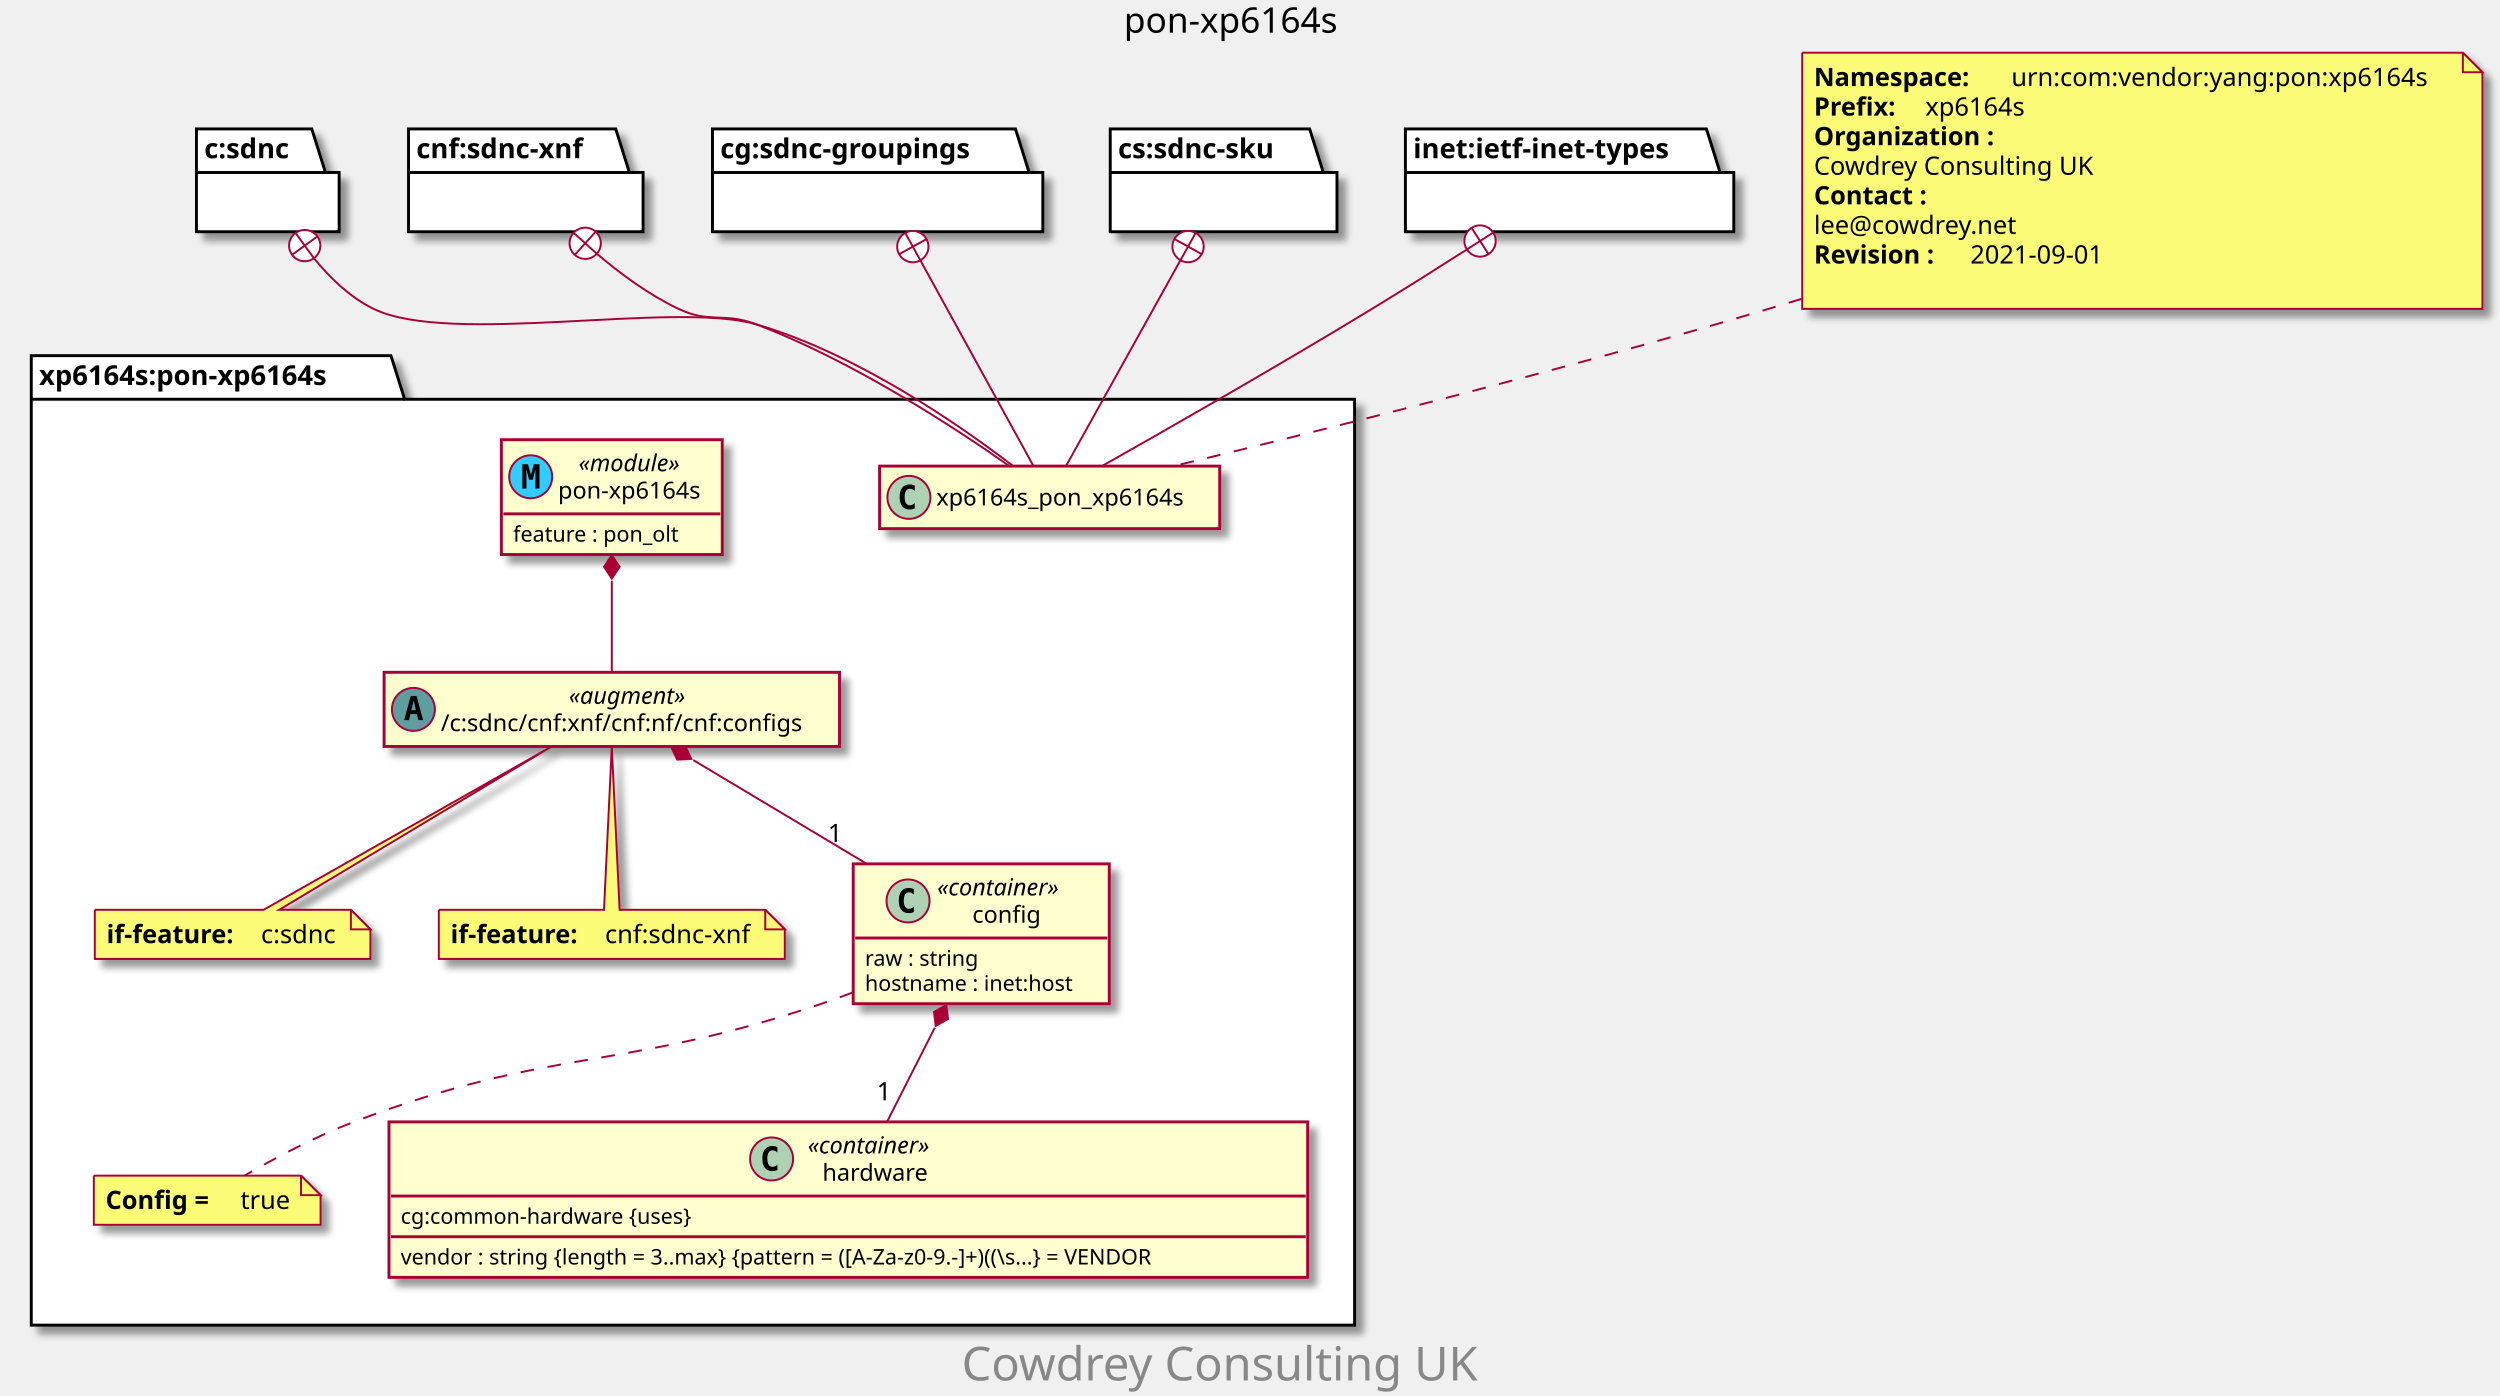
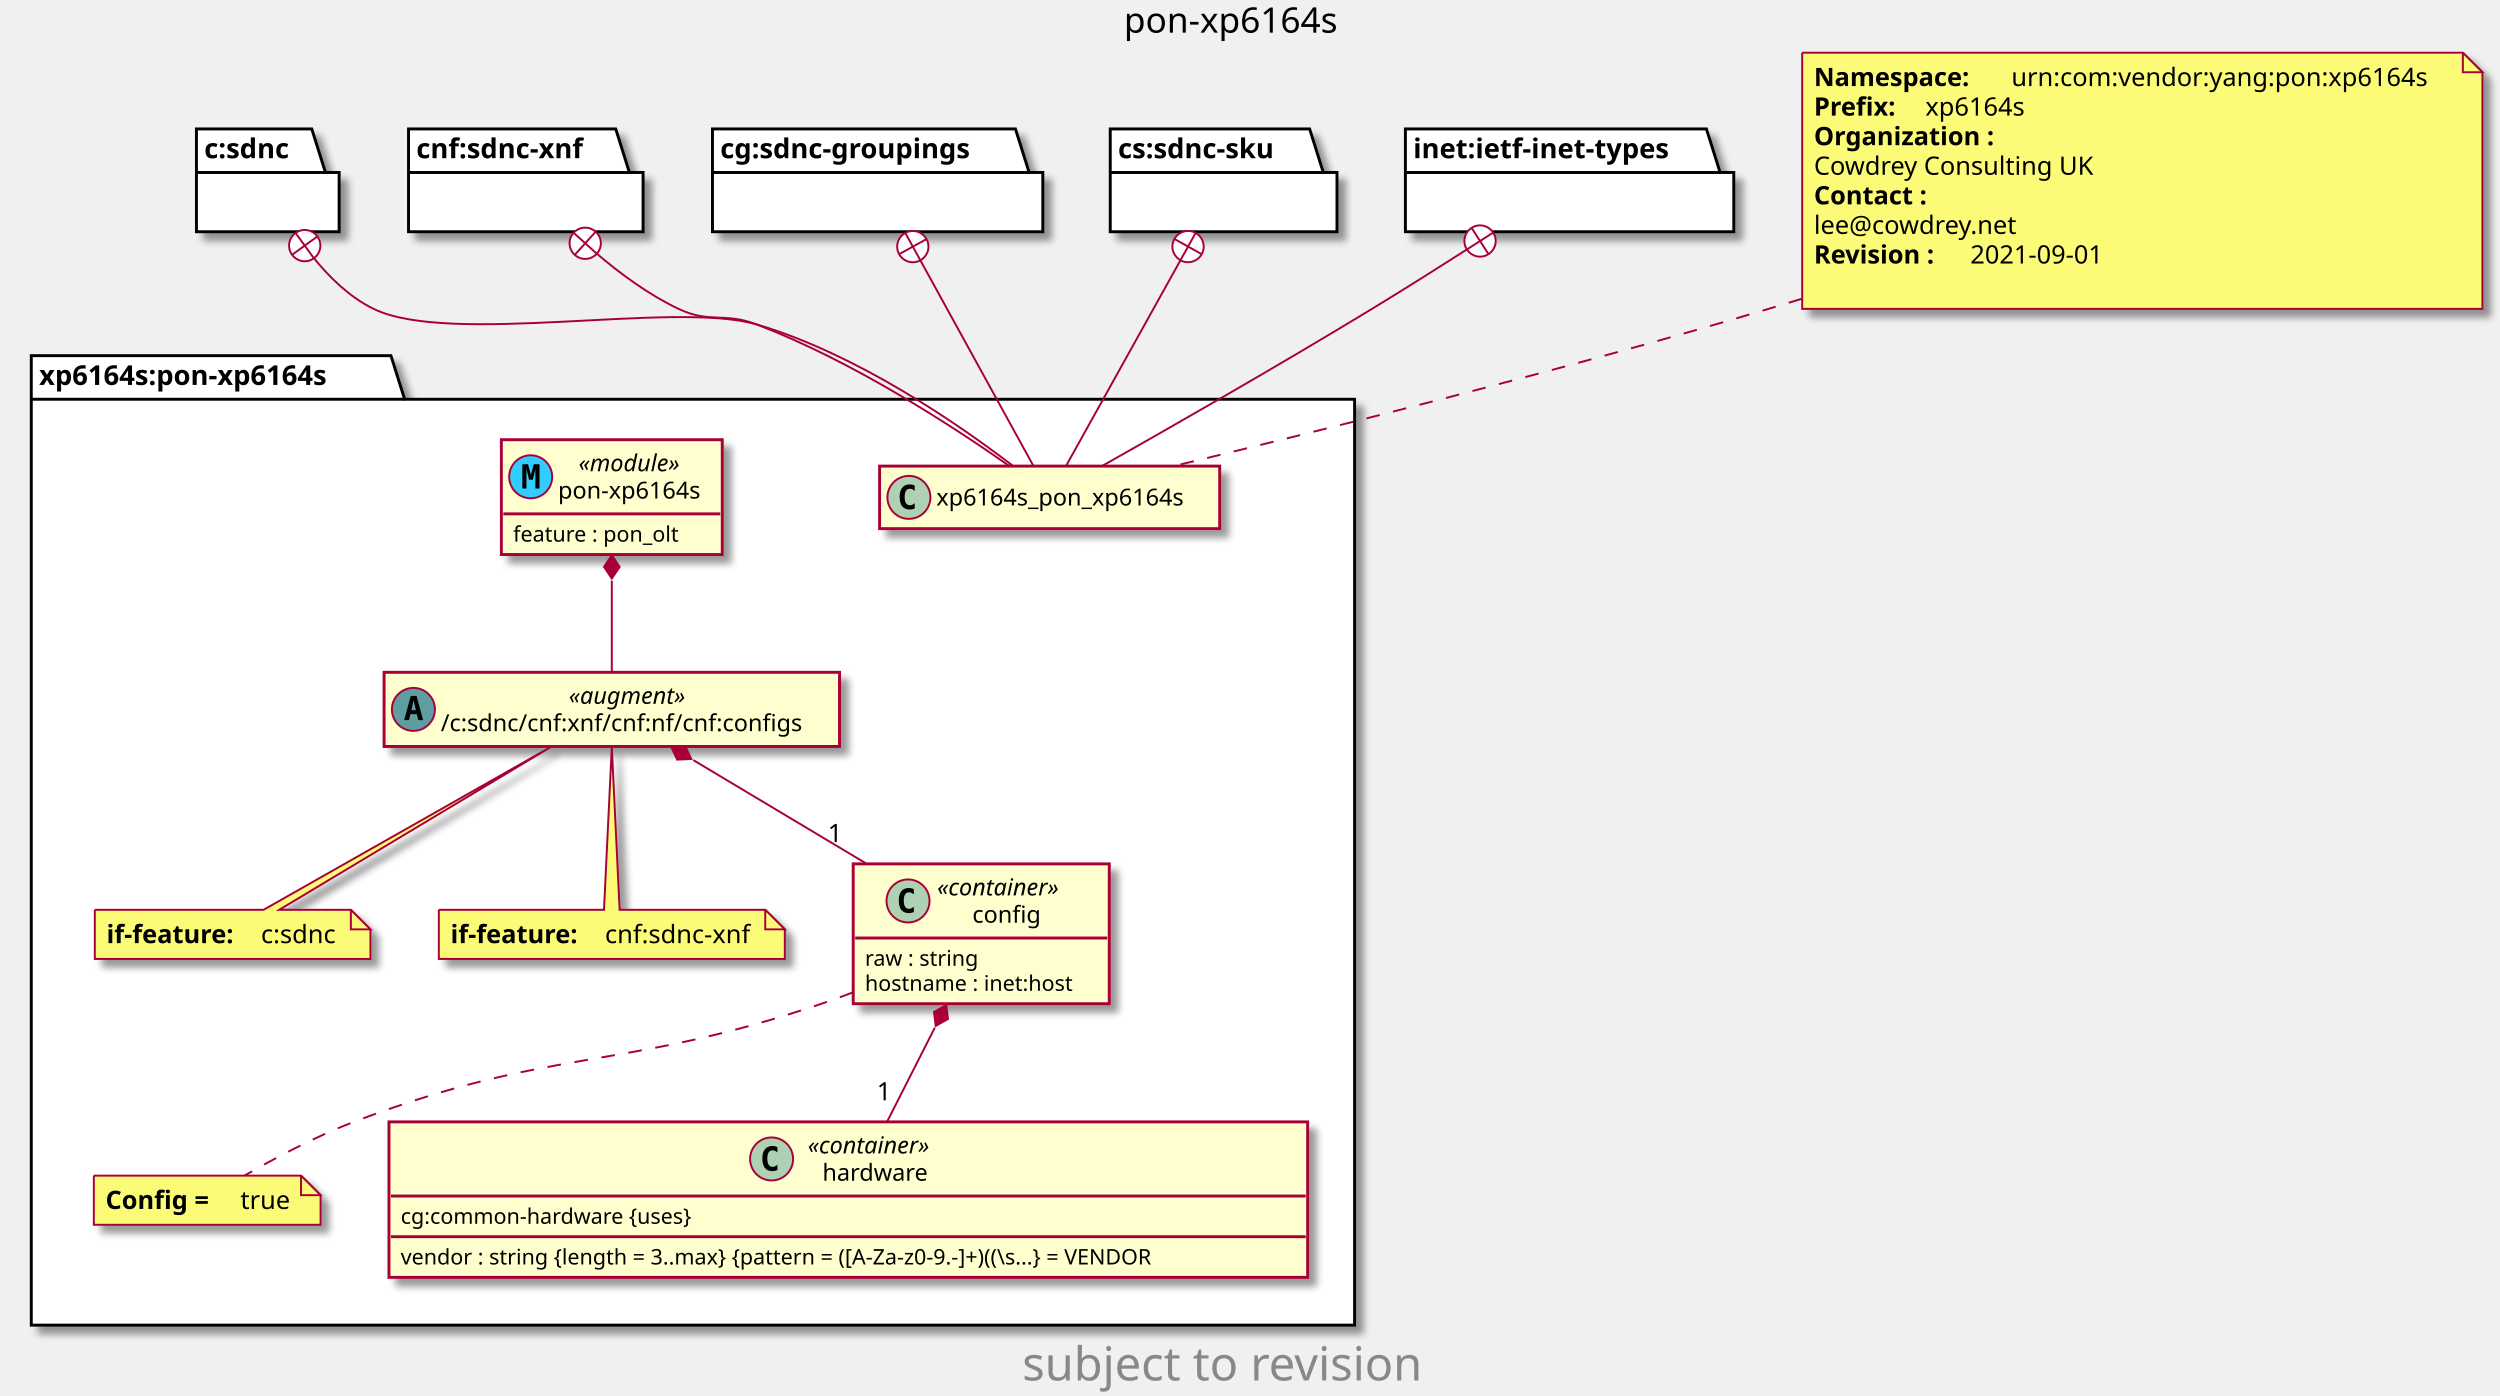
<svg xmlns="http://www.w3.org/2000/svg" contentScriptType="application/ecmascript" contentStyleType="text/css" height="714px" preserveAspectRatio="none" style="width:1279px;height:714px;background:#FFFFFF;" version="1.1" viewBox="0 0 1279 714" width="1279px" zoomAndPan="magnify">
  <defs>
-     <filter height="300%" id="fmyyrbn0ep6z0" width="300%" x="-1" y="-1">
+     <filter height="300%" id="f1w613k5ayivzn" width="300%" x="-1" y="-1">
      <feGaussianBlur result="blurOut" stdDeviation="2.0" />
      <feColorMatrix in="blurOut" result="blurOut2" type="matrix" values="0 0 0 0 0 0 0 0 0 0 0 0 0 0 0 0 0 0 .4 0" />
      <feOffset dx="4.0" dy="4.0" in="blurOut2" result="blurOut3" />
      <feBlend in="SourceGraphic" in2="blurOut3" mode="normal" />
    </filter>
  </defs>
  <g>
    <text fill="#000000" font-family="sans-serif" font-size="18" lengthAdjust="spacing" textLength="114" x="575" y="16.708">pon-xp6164s</text>
-     <polygon fill="#FFFFFF" filter="url(#fmyyrbn0ep6z0)" points="16,181.953,200,181.953,207,204.25,693,204.25,693,677.953,16,677.953,16,181.953" style="stroke:#000000;stroke-width:1.5;" />
+     <polygon fill="#FFFFFF" filter="url(#f1w613k5ayivzn)" points="16,181.953,200,181.953,207,204.25,693,204.25,693,677.953,16,677.953,16,181.953" style="stroke:#000000;stroke-width:1.5;" />
    <line style="stroke:#000000;stroke-width:1.5;" x1="16" x2="207" y1="204.25" y2="204.25" />
    <text fill="#000000" font-family="sans-serif" font-size="14" font-weight="bold" lengthAdjust="spacing" textLength="178" x="20" y="196.948">xp6164s:pon-xp6164s</text>
-     <polygon fill="#FFFFFF" filter="url(#fmyyrbn0ep6z0)" points="100.5,65.953,159.5,65.953,166.5,88.25,173.5,88.25,173.5,118.547,100.5,118.547,100.5,65.953" style="stroke:#000000;stroke-width:1.5;" />
+     <polygon fill="#FFFFFF" filter="url(#f1w613k5ayivzn)" points="100.5,65.953,159.5,65.953,166.5,88.25,173.5,88.25,173.5,118.547,100.5,118.547,100.5,65.953" style="stroke:#000000;stroke-width:1.5;" />
    <line style="stroke:#000000;stroke-width:1.5;" x1="100.5" x2="166.5" y1="88.25" y2="88.25" />
    <text fill="#000000" font-family="sans-serif" font-size="14" font-weight="bold" lengthAdjust="spacing" textLength="53" x="104.5" y="80.948">c:sdnc</text>
-     <polygon fill="#FFFFFF" filter="url(#fmyyrbn0ep6z0)" points="209,65.953,315,65.953,322,88.25,329,88.25,329,118.547,209,118.547,209,65.953" style="stroke:#000000;stroke-width:1.5;" />
+     <polygon fill="#FFFFFF" filter="url(#f1w613k5ayivzn)" points="209,65.953,315,65.953,322,88.25,329,88.25,329,118.547,209,118.547,209,65.953" style="stroke:#000000;stroke-width:1.5;" />
    <line style="stroke:#000000;stroke-width:1.5;" x1="209" x2="322" y1="88.25" y2="88.25" />
    <text fill="#000000" font-family="sans-serif" font-size="14" font-weight="bold" lengthAdjust="spacing" textLength="100" x="213" y="80.948">cnf:sdnc-xnf</text>
-     <polygon fill="#FFFFFF" filter="url(#fmyyrbn0ep6z0)" points="364.5,65.953,519.5,65.953,526.5,88.25,533.5,88.25,533.5,118.547,364.5,118.547,364.5,65.953" style="stroke:#000000;stroke-width:1.5;" />
+     <polygon fill="#FFFFFF" filter="url(#f1w613k5ayivzn)" points="364.5,65.953,519.5,65.953,526.5,88.25,533.5,88.25,533.5,118.547,364.5,118.547,364.5,65.953" style="stroke:#000000;stroke-width:1.5;" />
    <line style="stroke:#000000;stroke-width:1.5;" x1="364.5" x2="526.5" y1="88.25" y2="88.25" />
    <text fill="#000000" font-family="sans-serif" font-size="14" font-weight="bold" lengthAdjust="spacing" textLength="149" x="368.5" y="80.948">cg:sdnc-groupings</text>
-     <polygon fill="#FFFFFF" filter="url(#fmyyrbn0ep6z0)" points="568,65.953,670,65.953,677,88.25,684,88.25,684,118.547,568,118.547,568,65.953" style="stroke:#000000;stroke-width:1.5;" />
+     <polygon fill="#FFFFFF" filter="url(#f1w613k5ayivzn)" points="568,65.953,670,65.953,677,88.25,684,88.25,684,118.547,568,118.547,568,65.953" style="stroke:#000000;stroke-width:1.5;" />
    <line style="stroke:#000000;stroke-width:1.5;" x1="568" x2="677" y1="88.25" y2="88.25" />
    <text fill="#000000" font-family="sans-serif" font-size="14" font-weight="bold" lengthAdjust="spacing" textLength="96" x="572" y="80.948">cs:sdnc-sku</text>
-     <polygon fill="#FFFFFF" filter="url(#fmyyrbn0ep6z0)" points="719,65.953,873,65.953,880,88.25,887,88.25,887,118.547,719,118.547,719,65.953" style="stroke:#000000;stroke-width:1.5;" />
+     <polygon fill="#FFFFFF" filter="url(#f1w613k5ayivzn)" points="719,65.953,873,65.953,880,88.25,887,88.25,887,118.547,719,118.547,719,65.953" style="stroke:#000000;stroke-width:1.5;" />
    <line style="stroke:#000000;stroke-width:1.5;" x1="719" x2="880" y1="88.25" y2="88.25" />
    <text fill="#000000" font-family="sans-serif" font-size="14" font-weight="bold" lengthAdjust="spacing" textLength="148" x="723" y="80.948">inet:ietf-inet-types</text>
-     <rect fill="#FEFECE" filter="url(#fmyyrbn0ep6z0)" height="32" id="xp6164s_pon_xp6164s" style="stroke:#A80036;stroke-width:1.5;" width="174" x="450" y="238.453" />
+     <rect fill="#FEFECE" filter="url(#f1w613k5ayivzn)" height="32" id="xp6164s_pon_xp6164s" style="stroke:#A80036;stroke-width:1.5;" width="174" x="450" y="238.453" />
    <ellipse cx="465" cy="254.453" fill="#ADD1B2" rx="11" ry="11" style="stroke:#A80036;stroke-width:1.0;" />
    <path d="M467.969,260.094 Q467.391,260.391 466.75,260.531 Q466.109,260.688 465.406,260.688 Q462.906,260.688 461.578,259.047 Q460.266,257.391 460.266,254.266 Q460.266,251.141 461.578,249.484 Q462.906,247.828 465.406,247.828 Q466.109,247.828 466.75,247.984 Q467.406,248.141 467.969,248.438 L467.969,251.156 Q467.344,250.578 466.75,250.312 Q466.156,250.031 465.531,250.031 Q464.188,250.031 463.5,251.109 Q462.812,252.172 462.812,254.266 Q462.812,256.359 463.5,257.438 Q464.188,258.5 465.531,258.5 Q466.156,258.5 466.75,258.234 Q467.344,257.953 467.969,257.375 L467.969,260.094 Z " fill="#000000" />
    <text fill="#000000" font-family="sans-serif" font-size="12" lengthAdjust="spacing" textLength="142" x="479" y="258.607">xp6164s_pon_xp6164s</text>
-     <rect codeLine="32" fill="#FEFECE" filter="url(#fmyyrbn0ep6z0)" height="58.742" id="pon_xp6164s" style="stroke:#A80036;stroke-width:1.5;" width="113" x="256.5" y="224.953" />
+     <rect codeLine="32" fill="#FEFECE" filter="url(#f1w613k5ayivzn)" height="58.742" id="pon_xp6164s" style="stroke:#A80036;stroke-width:1.5;" width="113" x="256.5" y="224.953" />
    <ellipse cx="271.5" cy="243.922" fill="#33CCFF" rx="11" ry="11" style="stroke:#A80036;stroke-width:1.0;" />
    <path d="M267.219,237.531 L270.141,237.531 L271.609,242.969 L273.078,237.531 L276.016,237.531 L276.016,249.922 L273.906,249.922 L273.906,240 L272.594,245.422 L270.656,245.422 L269.328,240 L269.328,249.922 L267.219,249.922 L267.219,237.531 Z " fill="#000000" />
    <text fill="#000000" font-family="sans-serif" font-size="12" font-style="italic" lengthAdjust="spacing" textLength="60" x="296" y="241.092">«module»</text>
    <text fill="#000000" font-family="sans-serif" font-size="12" lengthAdjust="spacing" textLength="81" x="285.5" y="255.06">pon-xp6164s</text>
    <line style="stroke:#A80036;stroke-width:1.5;" x1="257.5" x2="368.5" y1="262.891" y2="262.891" />
    <text fill="#000000" font-family="sans-serif" font-size="11" lengthAdjust="spacing" textLength="94" x="262.5" y="277.101">feature : pon_olt</text>
-     <rect codeLine="34" fill="#FEFECE" filter="url(#fmyyrbn0ep6z0)" height="37.938" id="c_sdnc_cnf_xnf_cnf_nf_cnf_configs" style="stroke:#A80036;stroke-width:1.5;" width="233" x="196.5" y="343.953" />
+     <rect codeLine="34" fill="#FEFECE" filter="url(#f1w613k5ayivzn)" height="37.938" id="c_sdnc_cnf_xnf_cnf_nf_cnf_configs" style="stroke:#A80036;stroke-width:1.5;" width="233" x="196.5" y="343.953" />
    <ellipse cx="211.5" cy="362.922" fill="#5F9EA0" rx="11" ry="11" style="stroke:#A80036;stroke-width:1.0;" />
    <path d="M211.609,358.266 L210.453,363.344 L212.781,363.344 L211.609,358.266 Z M210.125,356.031 L213.109,356.031 L216.469,368.422 L214.016,368.422 L213.25,365.359 L209.969,365.359 L209.219,368.422 L206.781,368.422 L210.125,356.031 Z " fill="#000000" />
    <text fill="#000000" font-family="sans-serif" font-size="12" font-style="italic" lengthAdjust="spacing" textLength="70" x="291" y="360.092">«augment»</text>
    <text fill="#000000" font-family="sans-serif" font-size="12" lengthAdjust="spacing" textLength="201" x="225.5" y="374.06">/c:sdnc/cnf:xnf/cnf:nf/cnf:configs</text>
-     <path d="M48.5,465.453 L48.5,490.586 A0,0 0 0 0 48.5,490.586 L189.5,490.586 A0,0 0 0 0 189.5,490.586 L189.5,475.453 L179.5,465.453 L142.84,465.453 L281.83,382.113 L134.84,465.453 L48.5,465.453 A0,0 0 0 0 48.5,465.453 " fill="#FBFB77" filter="url(#fmyyrbn0ep6z0)" style="stroke:#A80036;stroke-width:1.0;" />
+     <path d="M48.5,465.453 L48.5,490.586 A0,0 0 0 0 48.5,490.586 L189.5,490.586 A0,0 0 0 0 189.5,490.586 L189.5,475.453 L179.5,465.453 L142.84,465.453 L281.83,382.113 L134.84,465.453 L48.5,465.453 A0,0 0 0 0 48.5,465.453 " fill="#FBFB77" filter="url(#f1w613k5ayivzn)" style="stroke:#A80036;stroke-width:1.0;" />
    <path d="M179.5,465.453 L179.5,475.453 L189.5,475.453 L179.5,465.453 " fill="#FBFB77" style="stroke:#A80036;stroke-width:1.0;" />
    <text fill="#000000" font-family="sans-serif" font-size="13" font-weight="bold" lengthAdjust="spacing" textLength="74" x="54.5" y="482.52">if-feature:</text>
    <text fill="#000000" font-family="sans-serif" font-size="13" lengthAdjust="spacing" textLength="41" x="133.5" y="482.52">c:sdnc</text>
-     <path d="M224.5,465.453 L224.5,490.586 A0,0 0 0 0 224.5,490.586 L401.5,490.586 A0,0 0 0 0 401.5,490.586 L401.5,475.453 L391.5,465.453 L317,465.453 L313,382.113 L309,465.453 L224.5,465.453 A0,0 0 0 0 224.5,465.453 " fill="#FBFB77" filter="url(#fmyyrbn0ep6z0)" style="stroke:#A80036;stroke-width:1.0;" />
+     <path d="M224.5,465.453 L224.5,490.586 A0,0 0 0 0 224.5,490.586 L401.5,490.586 A0,0 0 0 0 401.5,490.586 L401.5,475.453 L391.5,465.453 L317,465.453 L313,382.113 L309,465.453 L224.5,465.453 A0,0 0 0 0 224.5,465.453 " fill="#FBFB77" filter="url(#f1w613k5ayivzn)" style="stroke:#A80036;stroke-width:1.0;" />
    <path d="M391.5,465.453 L391.5,475.453 L401.5,475.453 L391.5,465.453 " fill="#FBFB77" style="stroke:#A80036;stroke-width:1.0;" />
    <text fill="#000000" font-family="sans-serif" font-size="13" font-weight="bold" lengthAdjust="spacing" textLength="74" x="230.5" y="482.52">if-feature:</text>
    <text fill="#000000" font-family="sans-serif" font-size="13" lengthAdjust="spacing" textLength="77" x="309.5" y="482.52">cnf:sdnc-xnf</text>
-     <rect codeLine="42" fill="#FEFECE" filter="url(#fmyyrbn0ep6z0)" height="71.547" id="sdnc_I_sdnc_I_xnf_I_nf_I_configs_I_config" style="stroke:#A80036;stroke-width:1.5;" width="131" x="436.5" y="441.953" />
+     <rect codeLine="42" fill="#FEFECE" filter="url(#f1w613k5ayivzn)" height="71.547" id="sdnc_I_sdnc_I_xnf_I_nf_I_configs_I_config" style="stroke:#A80036;stroke-width:1.5;" width="131" x="436.5" y="441.953" />
    <ellipse cx="464.55" cy="460.922" fill="#ADD1B2" rx="11" ry="11" style="stroke:#A80036;stroke-width:1.0;" />
    <path d="M467.519,466.562 Q466.941,466.859 466.3,467 Q465.659,467.156 464.956,467.156 Q462.456,467.156 461.128,465.516 Q459.816,463.859 459.816,460.734 Q459.816,457.609 461.128,455.953 Q462.456,454.297 464.956,454.297 Q465.659,454.297 466.3,454.453 Q466.956,454.609 467.519,454.906 L467.519,457.625 Q466.894,457.047 466.3,456.781 Q465.706,456.5 465.081,456.5 Q463.738,456.5 463.05,457.578 Q462.363,458.641 462.363,460.734 Q462.363,462.828 463.05,463.906 Q463.738,464.969 465.081,464.969 Q465.706,464.969 466.3,464.703 Q466.894,464.422 467.519,463.844 L467.519,466.562 Z " fill="#000000" />
    <text fill="#000000" font-family="sans-serif" font-size="12" font-style="italic" lengthAdjust="spacing" textLength="74" x="479.45" y="458.092">«container»</text>
    <text fill="#000000" font-family="sans-serif" font-size="12" lengthAdjust="spacing" textLength="38" x="497.45" y="472.06">config</text>
    <line style="stroke:#A80036;stroke-width:1.5;" x1="437.5" x2="566.5" y1="479.891" y2="479.891" />
    <text fill="#000000" font-family="sans-serif" font-size="11" lengthAdjust="spacing" textLength="66" x="442.5" y="494.101">raw : string</text>
    <text fill="#000000" font-family="sans-serif" font-size="11" lengthAdjust="spacing" textLength="119" x="442.5" y="506.906">hostname : inet:host</text>
-     <path d="M48,601.453 L48,626.586 L164,626.586 L164,611.453 L154,601.453 L48,601.453 " fill="#FBFB77" filter="url(#fmyyrbn0ep6z0)" style="stroke:#A80036;stroke-width:1.0;" />
+     <path d="M48,601.453 L48,626.586 L164,626.586 L164,611.453 L154,601.453 L48,601.453 " fill="#FBFB77" filter="url(#f1w613k5ayivzn)" style="stroke:#A80036;stroke-width:1.0;" />
    <path d="M154,601.453 L154,611.453 L164,611.453 L154,601.453 " fill="#FBFB77" style="stroke:#A80036;stroke-width:1.0;" />
    <text fill="#000000" font-family="sans-serif" font-size="13" font-weight="bold" lengthAdjust="spacing" textLength="64" x="54" y="618.52">Config =</text>
    <text fill="#000000" font-family="sans-serif" font-size="13" lengthAdjust="spacing" textLength="26" x="123" y="618.52">true</text>
-     <rect codeLine="49" fill="#FEFECE" filter="url(#fmyyrbn0ep6z0)" height="79.547" id="sdnc_I_sdnc_I_xnf_I_nf_I_configs_I_config_I_hardware" style="stroke:#A80036;stroke-width:1.5;" width="470" x="199" y="573.953" />
+     <rect codeLine="49" fill="#FEFECE" filter="url(#f1w613k5ayivzn)" height="79.547" id="sdnc_I_sdnc_I_xnf_I_nf_I_configs_I_config_I_hardware" style="stroke:#A80036;stroke-width:1.5;" width="470" x="199" y="573.953" />
    <ellipse cx="394.75" cy="592.922" fill="#ADD1B2" rx="11" ry="11" style="stroke:#A80036;stroke-width:1.0;" />
    <path d="M397.719,598.562 Q397.141,598.859 396.5,599 Q395.859,599.156 395.156,599.156 Q392.656,599.156 391.328,597.516 Q390.016,595.859 390.016,592.734 Q390.016,589.609 391.328,587.953 Q392.656,586.297 395.156,586.297 Q395.859,586.297 396.5,586.453 Q397.156,586.609 397.719,586.906 L397.719,589.625 Q397.094,589.047 396.5,588.781 Q395.906,588.5 395.281,588.5 Q393.938,588.5 393.25,589.578 Q392.562,590.641 392.562,592.734 Q392.562,594.828 393.25,595.906 Q393.938,596.969 395.281,596.969 Q395.906,596.969 396.5,596.703 Q397.094,596.422 397.719,595.844 L397.719,598.562 Z " fill="#000000" />
    <text fill="#000000" font-family="sans-serif" font-size="12" font-style="italic" lengthAdjust="spacing" textLength="74" x="413.25" y="590.092">«container»</text>
    <text fill="#000000" font-family="sans-serif" font-size="12" lengthAdjust="spacing" textLength="59" x="420.75" y="604.061">hardware</text>
    <line style="stroke:#A80036;stroke-width:1.5;" x1="200" x2="668" y1="611.891" y2="611.891" />
    <text fill="#000000" font-family="sans-serif" font-size="11" lengthAdjust="spacing" textLength="170" x="205" y="626.101">cg:common-hardware {uses}</text>
    <line style="stroke:#A80036;stroke-width:1.5;" x1="200" x2="668" y1="632.695" y2="632.695" />
    <text fill="#000000" font-family="sans-serif" font-size="11" lengthAdjust="spacing" textLength="458" x="205" y="646.906">vendor : string {length = 3..max} {pattern = ([A-Za-z0-9.-]+)((\s...}   = VENDOR</text>
-     <path d="M922,26.953 L922,158.016 L1270,158.016 L1270,36.953 L1260,26.953 L922,26.953 " fill="#FBFB77" filter="url(#fmyyrbn0ep6z0)" style="stroke:#A80036;stroke-width:1.0;" />
+     <path d="M922,26.953 L922,158.016 L1270,158.016 L1270,36.953 L1260,26.953 L922,26.953 " fill="#FBFB77" filter="url(#f1w613k5ayivzn)" style="stroke:#A80036;stroke-width:1.0;" />
    <path d="M1260,26.953 L1260,36.953 L1270,36.953 L1260,26.953 " fill="#FBFB77" style="stroke:#A80036;stroke-width:1.0;" />
    <text fill="#000000" font-family="sans-serif" font-size="13" font-weight="bold" lengthAdjust="spacing" textLength="92" x="928" y="44.02">Namespace:</text>
    <text fill="#000000" font-family="sans-serif" font-size="13" lengthAdjust="spacing" textLength="222" x="1029" y="44.02">urn:com:vendor:yang:pon:xp6164s</text>
    <text fill="#000000" font-family="sans-serif" font-size="13" font-weight="bold" lengthAdjust="spacing" textLength="48" x="928" y="59.153">Prefix:</text>
    <text fill="#000000" font-family="sans-serif" font-size="13" lengthAdjust="spacing" textLength="54" x="985" y="59.153">xp6164s</text>
    <text fill="#000000" font-family="sans-serif" font-size="13" font-weight="bold" lengthAdjust="spacing" textLength="104" x="928" y="74.286">Organization :</text>
    <text fill="#000000" font-family="sans-serif" font-size="13" lengthAdjust="spacing" textLength="147" x="928" y="89.418">Cowdrey Consulting UK</text>
    <text fill="#000000" font-family="sans-serif" font-size="13" font-weight="bold" lengthAdjust="spacing" textLength="67" x="928" y="104.551">Contact :</text>
    <text fill="#000000" font-family="sans-serif" font-size="13" lengthAdjust="spacing" textLength="109" x="928" y="119.684">lee@cowdrey.net</text>
    <text fill="#000000" font-family="sans-serif" font-size="13" font-weight="bold" lengthAdjust="spacing" textLength="71" x="928" y="134.817">Revision :</text>
    <text fill="#000000" font-family="sans-serif" font-size="13" lengthAdjust="spacing" textLength="74" x="1008" y="134.817">2021-09-01</text>
    <text fill="#000000" font-family="sans-serif" font-size="13" lengthAdjust="spacing" textLength="0" x="932" y="149.95" />
    <path d="M921.81,152.853 C916.15,154.593 910.53,156.303 905,157.953 C799.05,189.543 674.2,220.683 600.55,238.433 " fill="none" id="GMN8-xp6164s_pon_xp6164s" style="stroke:#A80036;stroke-width:1.0;stroke-dasharray:7.0,7.0;" />
    <path codeLine="27" d="M160.05,131.403 C168.42,141.863 178.85,151.973 191,157.953 C230.11,177.203 345.16,153.723 387,165.953 C438.51,181.013 490.91,217.433 518.06,238.223 " fill="none" id="c_sdnc-backto-xp6164s_pon_xp6164s" style="stroke:#A80036;stroke-width:1.0;" />
    <ellipse cx="155.894" cy="125.661" fill="#FFFFFF" rx="8" ry="8" style="stroke:#A80036;stroke-width:1.0;" />
    <line style="stroke:#A80036;stroke-width:1.0;" x1="160.589" x2="151.2" y1="132.139" y2="119.183" />
    <line style="stroke:#A80036;stroke-width:1.0;" x1="149.417" x2="162.372" y1="130.355" y2="120.966" />
    <path codeLine="28" d="M304.67,129.223 C317.15,139.943 331.85,150.743 347,157.953 C363.37,165.743 370.05,159.523 387,165.953 C436.33,184.673 488.31,218.693 516.27,238.343 " fill="none" id="cnf_sdnc_xnf-backto-xp6164s_pon_xp6164s" style="stroke:#A80036;stroke-width:1.0;" />
    <ellipse cx="299.393" cy="124.459" fill="#FFFFFF" rx="8" ry="8" style="stroke:#A80036;stroke-width:1.0;" />
    <line style="stroke:#A80036;stroke-width:1.0;" x1="305.335" x2="293.45" y1="129.815" y2="119.103" />
    <line style="stroke:#A80036;stroke-width:1.0;" x1="294.037" x2="304.748" y1="130.402" y2="118.516" />
    <path codeLine="29" d="M470.42,132.393 C489.2,166.533 515.5,214.363 528.72,238.403 " fill="none" id="cg_sdnc_groupings-backto-xp6164s_pon_xp6164s" style="stroke:#A80036;stroke-width:1.0;" />
    <ellipse cx="466.995" cy="126.173" fill="#FFFFFF" rx="8" ry="8" style="stroke:#A80036;stroke-width:1.0;" />
    <line style="stroke:#A80036;stroke-width:1.0;" x1="470.851" x2="463.14" y1="133.183" y2="119.163" />
    <line style="stroke:#A80036;stroke-width:1.0;" x1="459.986" x2="474.005" y1="130.028" y2="122.317" />
    <path codeLine="30" d="M604.34,132.393 C585.35,166.533 558.74,214.363 545.37,238.403 " fill="none" id="cs_sdnc_sku-backto-xp6164s_pon_xp6164s" style="stroke:#A80036;stroke-width:1.0;" />
    <ellipse cx="607.809" cy="126.153" fill="#FFFFFF" rx="8" ry="8" style="stroke:#A80036;stroke-width:1.0;" />
    <line style="stroke:#A80036;stroke-width:1.0;" x1="603.918" x2="611.7" y1="133.143" y2="119.163" />
    <line style="stroke:#A80036;stroke-width:1.0;" x1="600.819" x2="614.799" y1="122.262" y2="130.044" />
    <path codeLine="31" d="M751.18,127.163 C735.47,137.213 718.11,148.153 702,157.953 C653.79,187.283 596.61,219.903 563.79,238.423 " fill="none" id="inet_ietf_inet_types-backto-xp6164s_pon_xp6164s" style="stroke:#A80036;stroke-width:1.0;" />
    <ellipse cx="757.192" cy="123.301" fill="#FFFFFF" rx="8" ry="8" style="stroke:#A80036;stroke-width:1.0;" />
    <line style="stroke:#A80036;stroke-width:1.0;" x1="750.464" x2="763.92" y1="127.629" y2="118.973" />
    <line style="stroke:#A80036;stroke-width:1.0;" x1="752.864" x2="761.52" y1="116.573" y2="130.029" />
    <path codeLine="35" d="M313,297.083 C313,313.243 313,330.913 313,343.723 " fill="none" id="pon_xp6164s-backto-c_sdnc_cnf_xnf_cnf_nf_cnf_configs" style="stroke:#A80036;stroke-width:1.0;" />
    <polygon fill="#A80036" points="313,283.993,309,289.993,313,295.993,317,289.993,313,283.993" style="stroke:#A80036;stroke-width:1.0;" />
    <path codeLine="43" d="M354.7,388.883 C380.65,404.403 414.44,424.603 443.1,441.743 " fill="none" id="c_sdnc_cnf_xnf_cnf_nf_cnf_configs-backto-sdnc_I_sdnc_I_xnf_I_nf_I_configs_I_config" style="stroke:#A80036;stroke-width:1.0;" />
    <polygon fill="#A80036" points="343.37,382.113,346.467,388.625,353.669,388.272,350.572,381.759,343.37,382.113" style="stroke:#A80036;stroke-width:1.0;" />
    <text fill="#000000" font-family="sans-serif" font-size="13" lengthAdjust="spacing" textLength="8" x="423.503" y="430.805">1</text>
    <path d="M436.2,507.763 C430.43,509.973 424.64,512.063 419,513.953 C315.55,548.583 282.97,535.193 181,573.953 C161.25,581.463 139.98,592.863 125.16,601.403 " fill="none" id="sdnc_I_sdnc_I_xnf_I_nf_I_configs_I_config-GMN28" style="stroke:#A80036;stroke-width:1.0;stroke-dasharray:7.0,7.0;" />
    <path codeLine="50" d="M478.25,525.753 C470.3,541.423 461.53,558.713 453.9,573.733 " fill="none" id="sdnc_I_sdnc_I_xnf_I_nf_I_configs_I_config-backto-sdnc_I_sdnc_I_xnf_I_nf_I_configs_I_config_I_hardware" style="stroke:#A80036;stroke-width:1.0;" />
    <polygon fill="#A80036" points="484.13,514.163,477.848,517.704,478.7,524.864,484.982,521.324,484.13,514.163" style="stroke:#A80036;stroke-width:1.0;" />
    <text fill="#000000" font-family="sans-serif" font-size="13" lengthAdjust="spacing" textLength="8" x="448.533" y="562.945">1</text>
-     <text fill="#888888" font-family="sans-serif" font-size="24" lengthAdjust="spacing" textLength="280" x="492" y="706.231">Cowdrey Consulting UK</text>
+     <text fill="#888888" font-family="sans-serif" font-size="24" lengthAdjust="spacing" textLength="218" x="523" y="706.231">subject to revision</text>
  </g>
</svg>
